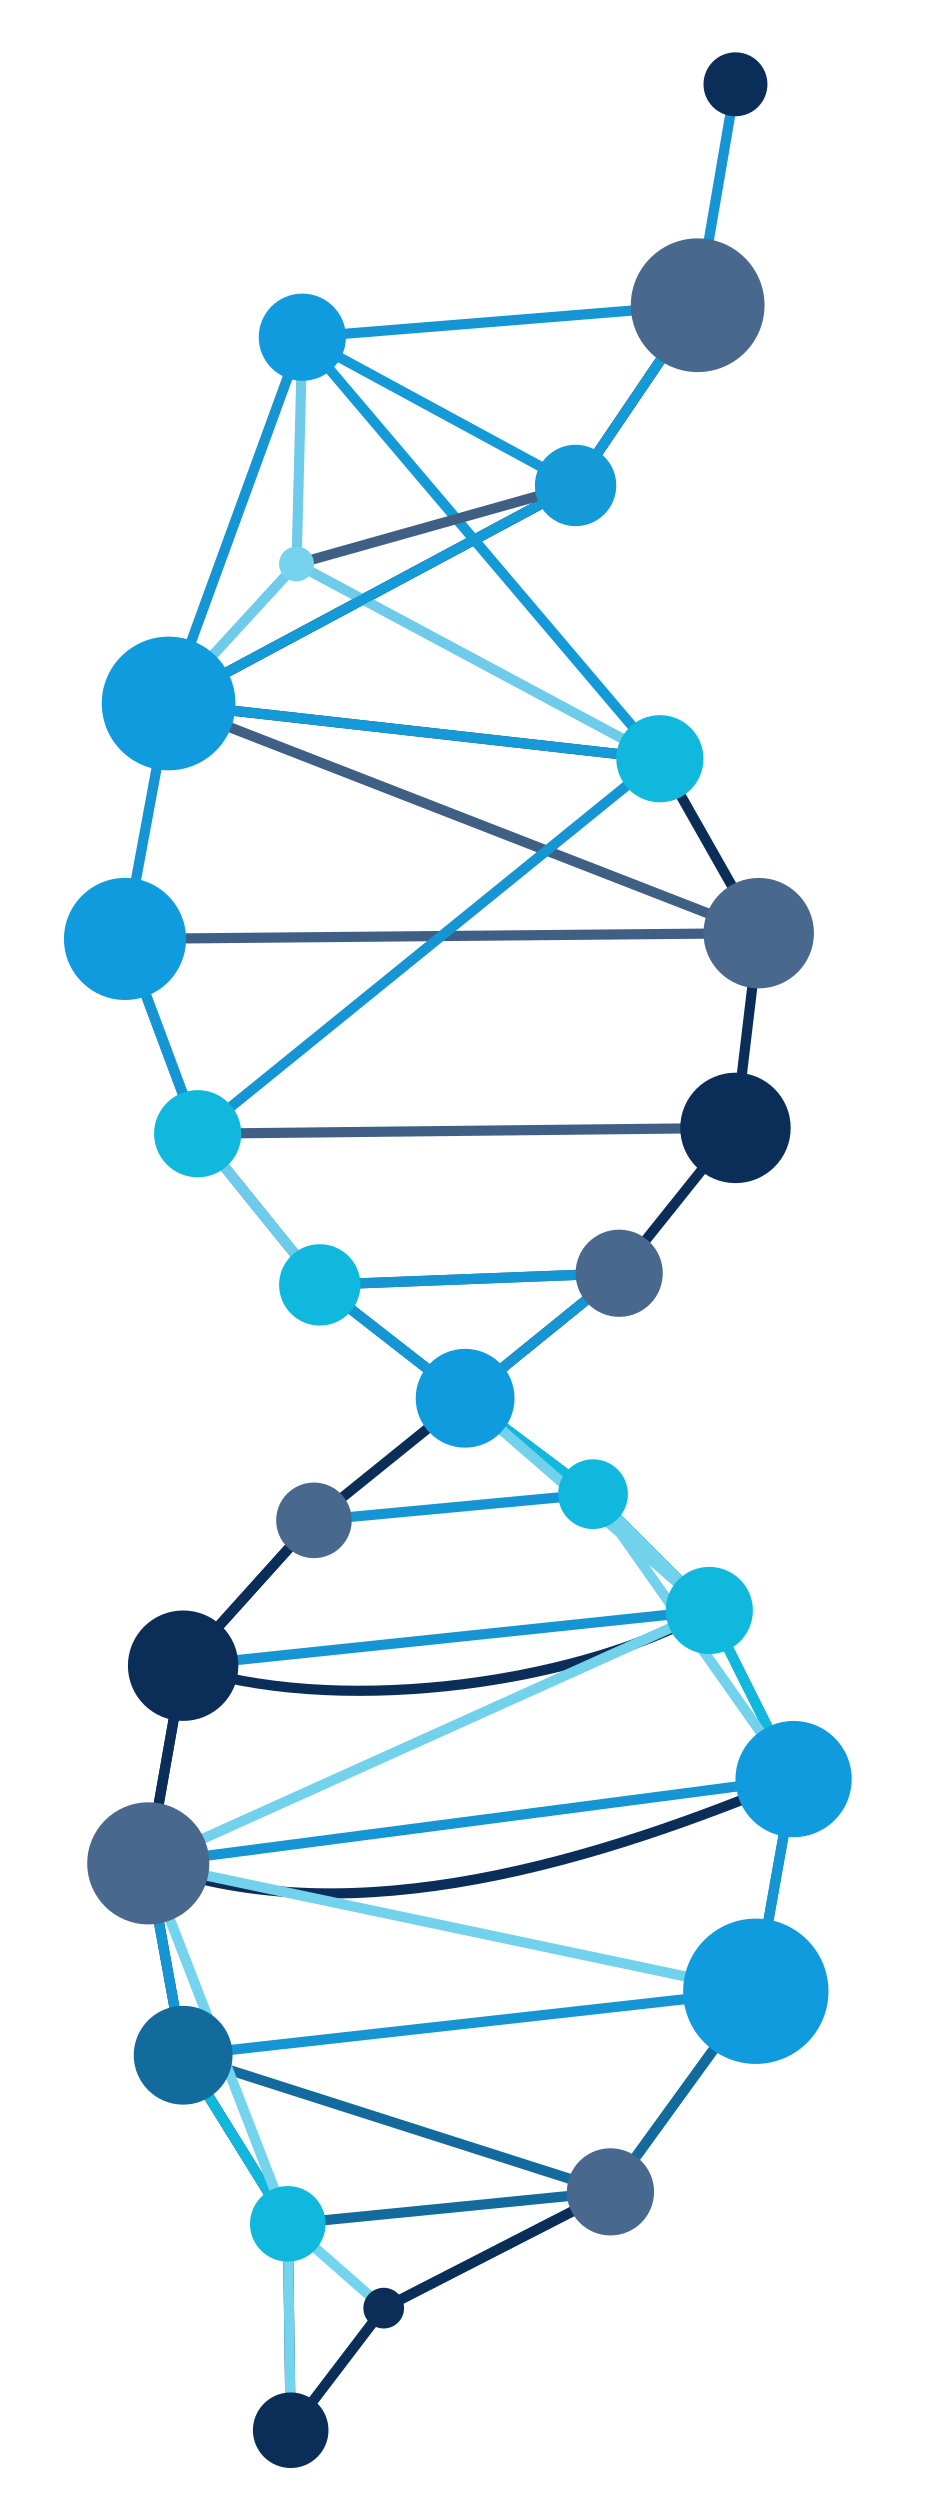
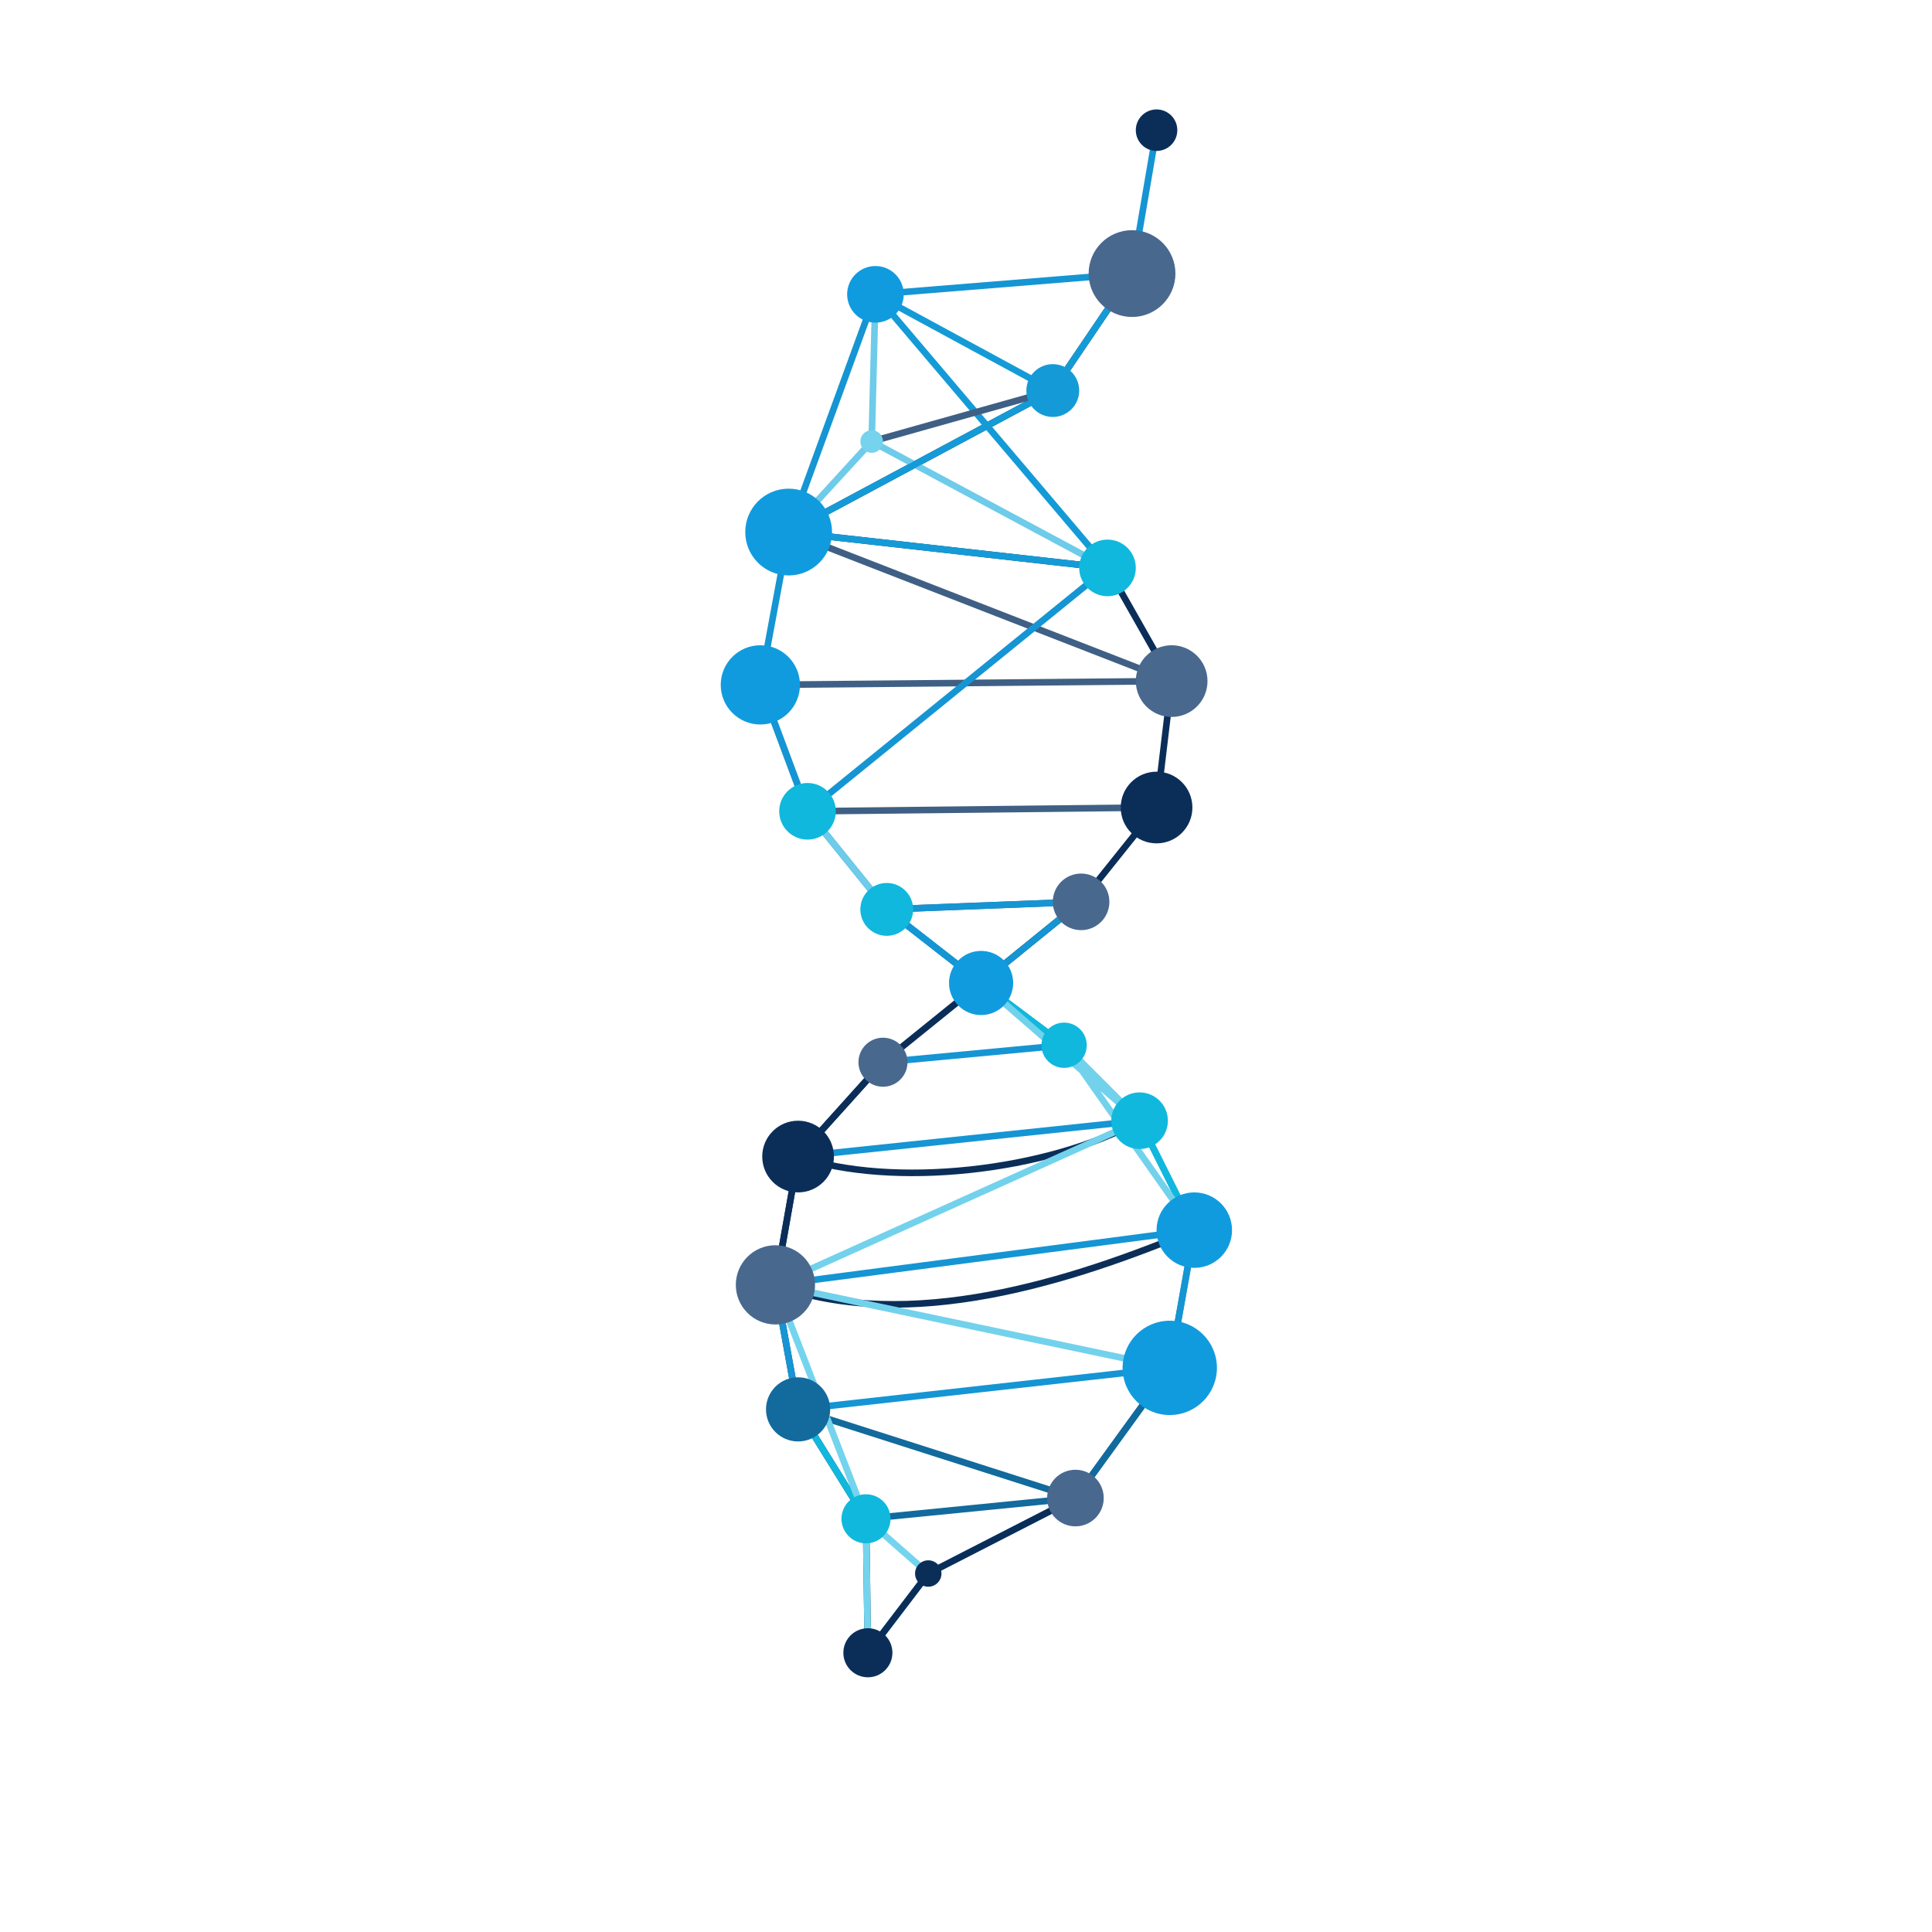
- <svg xmlns="http://www.w3.org/2000/svg" viewBox="360 40 320 860" role="img" aria-labelledby="title">
+ <svg xmlns="http://www.w3.org/2000/svg" viewBox="0 0 1024 1024" role="img" aria-labelledby="title">
  <g id="logo">
    <g fill="none" stroke-linecap="round" stroke-linejoin="round" stroke-width="3.5">
      <path stroke="#1595d3" d="M613 69 600 145 464 156 418 282 403 363 428 430 470 482 520 521" />
      <path stroke="#0b2e59" d="M600 145 558 207 418 282 587 301 621 361 613 428 573 478 520 521 468 563 423 613 411 681 423 747 459 805 460 876" />
      <path stroke="#1595d3" d="M520 521 564 554 604 594 633 652 620 725 570 794 492 834 460 876" />
      <path stroke="#6ecbe9" d="M464 156 462 234 587 301M462 234 418 282M403 363 428 430M428 430 470 482" />
      <path stroke="#10b8dd" d="M470 482 520 521 564 554 604 594M604 594 633 652M423 747 459 805" />
      <path stroke="#149bd7" d="M464 156 558 207 600 145M464 156 587 301M558 207 418 282M418 282 587 301" />
      <path stroke="#3f6084" d="M462 234 558 207M418 282 621 361M403 363 621 361M428 430 613 428M470 482 573 478" />
      <path stroke="#1595d3" d="M403 363 428 430 587 301M428 430 587 301M470 482 573 478M470 482 520 521M573 478 520 521" />
      <path stroke="#0b2e59" d="M468 563 423 613M423 613C473 630 555 621 604 594M423 613 411 681M411 681C482 707 568 679 633 652" />
      <path stroke="#72d2ec" d="M564 554 633 652M564 554 604 594 520 521M604 594 411 681M411 681 620 725" />
      <path stroke="#1595d3" d="M468 563 564 554M423 613 604 594M411 681 633 652M411 681 423 747M633 652 620 725M423 747 620 725" />
      <path stroke="#126a9d" d="M423 747 570 794M620 725 570 794M459 805 570 794" />
      <path stroke="#74d4ed" d="M411 681 459 805M459 805 492 834M459 805 460 876" />
      <path stroke="#0b2e59" d="M570 794 492 834 460 876" />
    </g>
    <g>
      <circle cx="613" cy="69" r="11" fill="#0b2e59" />
      <circle cx="600" cy="145" r="23" fill="#49688e" />
      <circle cx="464" cy="156" r="15" fill="#119bdf" />
      <circle cx="558" cy="207" r="14" fill="#149bd7" />
      <circle cx="462" cy="234" r="6" fill="#75d3ed" />
      <circle cx="418" cy="282" r="23" fill="#119bdf" />
      <circle cx="587" cy="301" r="15" fill="#10b8dd" />
      <circle cx="403" cy="363" r="21" fill="#119bdf" />
      <circle cx="621" cy="361" r="19" fill="#49688e" />
      <circle cx="428" cy="430" r="15" fill="#10b8dd" />
      <circle cx="613" cy="428" r="19" fill="#0b2e59" />
      <circle cx="470" cy="482" r="14" fill="#10b8dd" />
      <circle cx="573" cy="478" r="15" fill="#49688e" />
      <circle cx="520" cy="521" r="17" fill="#119bdf" />
      <circle cx="468" cy="563" r="13" fill="#49688e" />
      <circle cx="564" cy="554" r="12" fill="#10b8dd" />
      <circle cx="423" cy="613" r="19" fill="#0b2e59" />
      <circle cx="604" cy="594" r="15" fill="#10b8dd" />
      <circle cx="411" cy="681" r="21" fill="#49688e" />
      <circle cx="633" cy="652" r="20" fill="#119bdf" />
      <circle cx="620" cy="725" r="25" fill="#119bdf" />
      <circle cx="423" cy="747" r="17" fill="#126a9d" />
      <circle cx="459" cy="805" r="13" fill="#10b8dd" />
      <circle cx="570" cy="794" r="15" fill="#49688e" />
      <circle cx="492" cy="834" r="7" fill="#0b2e59" />
      <circle cx="460" cy="876" r="13" fill="#0b2e59" />
    </g>
  </g>
</svg>
